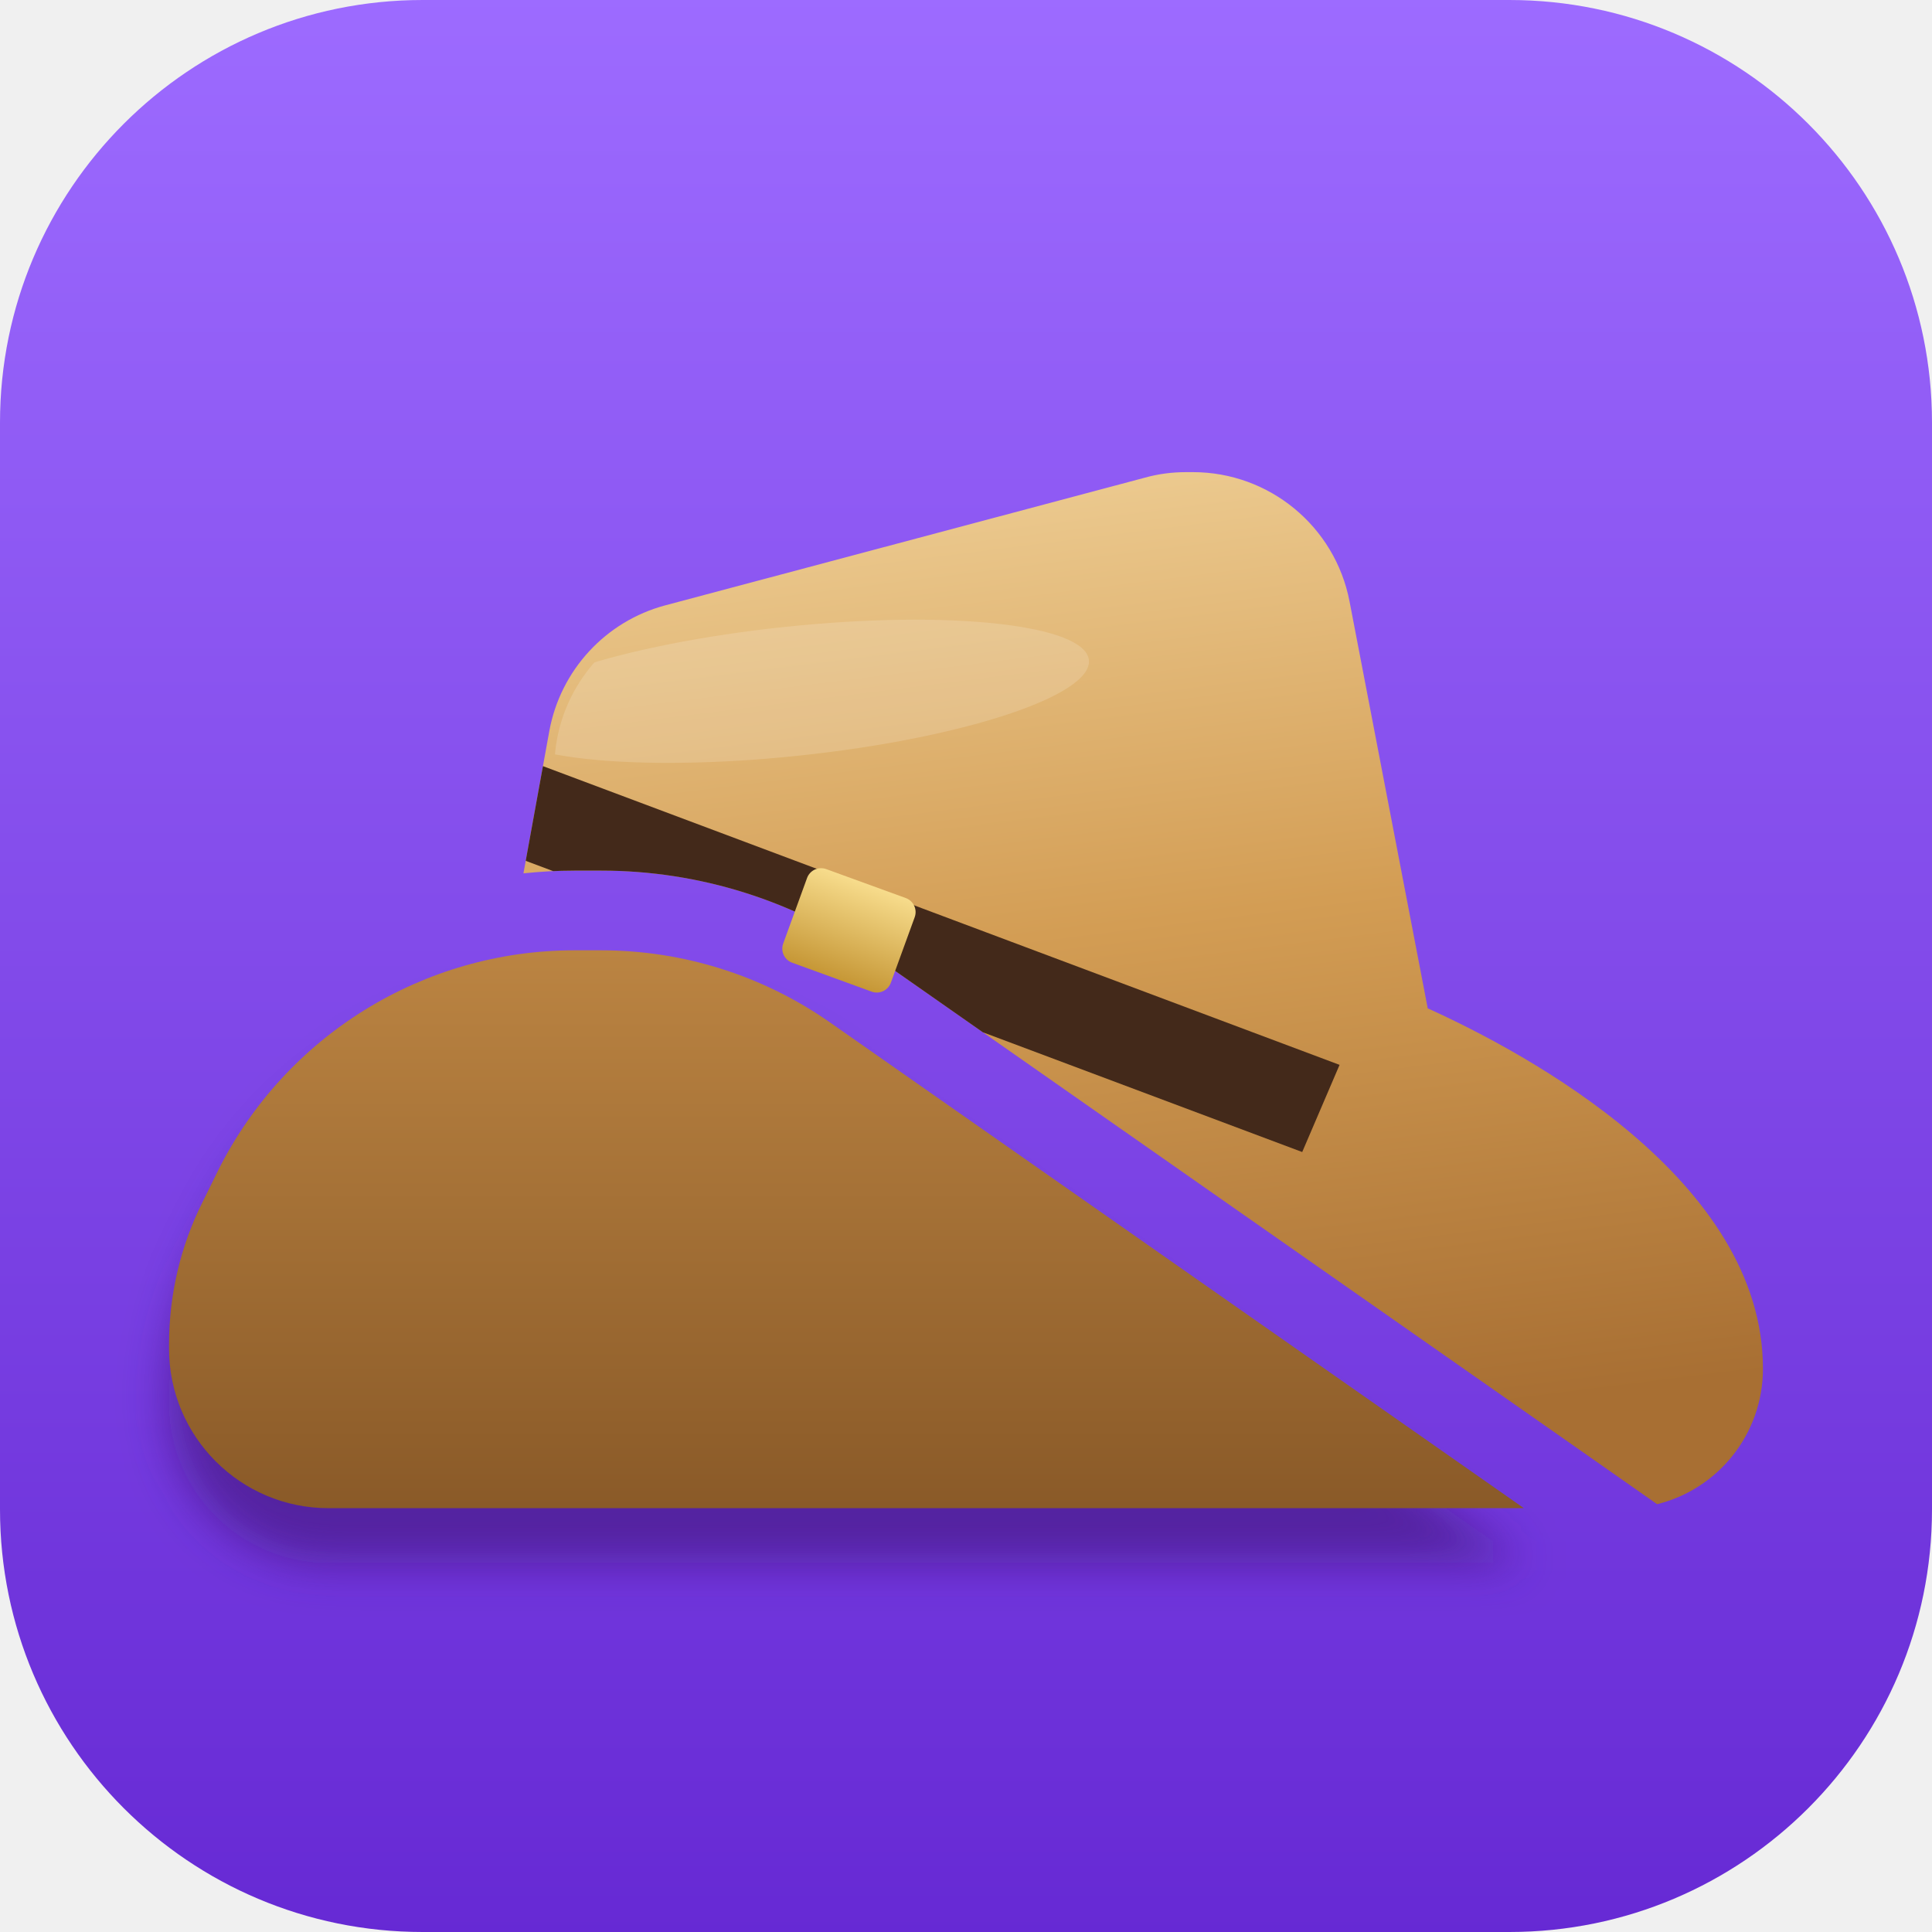
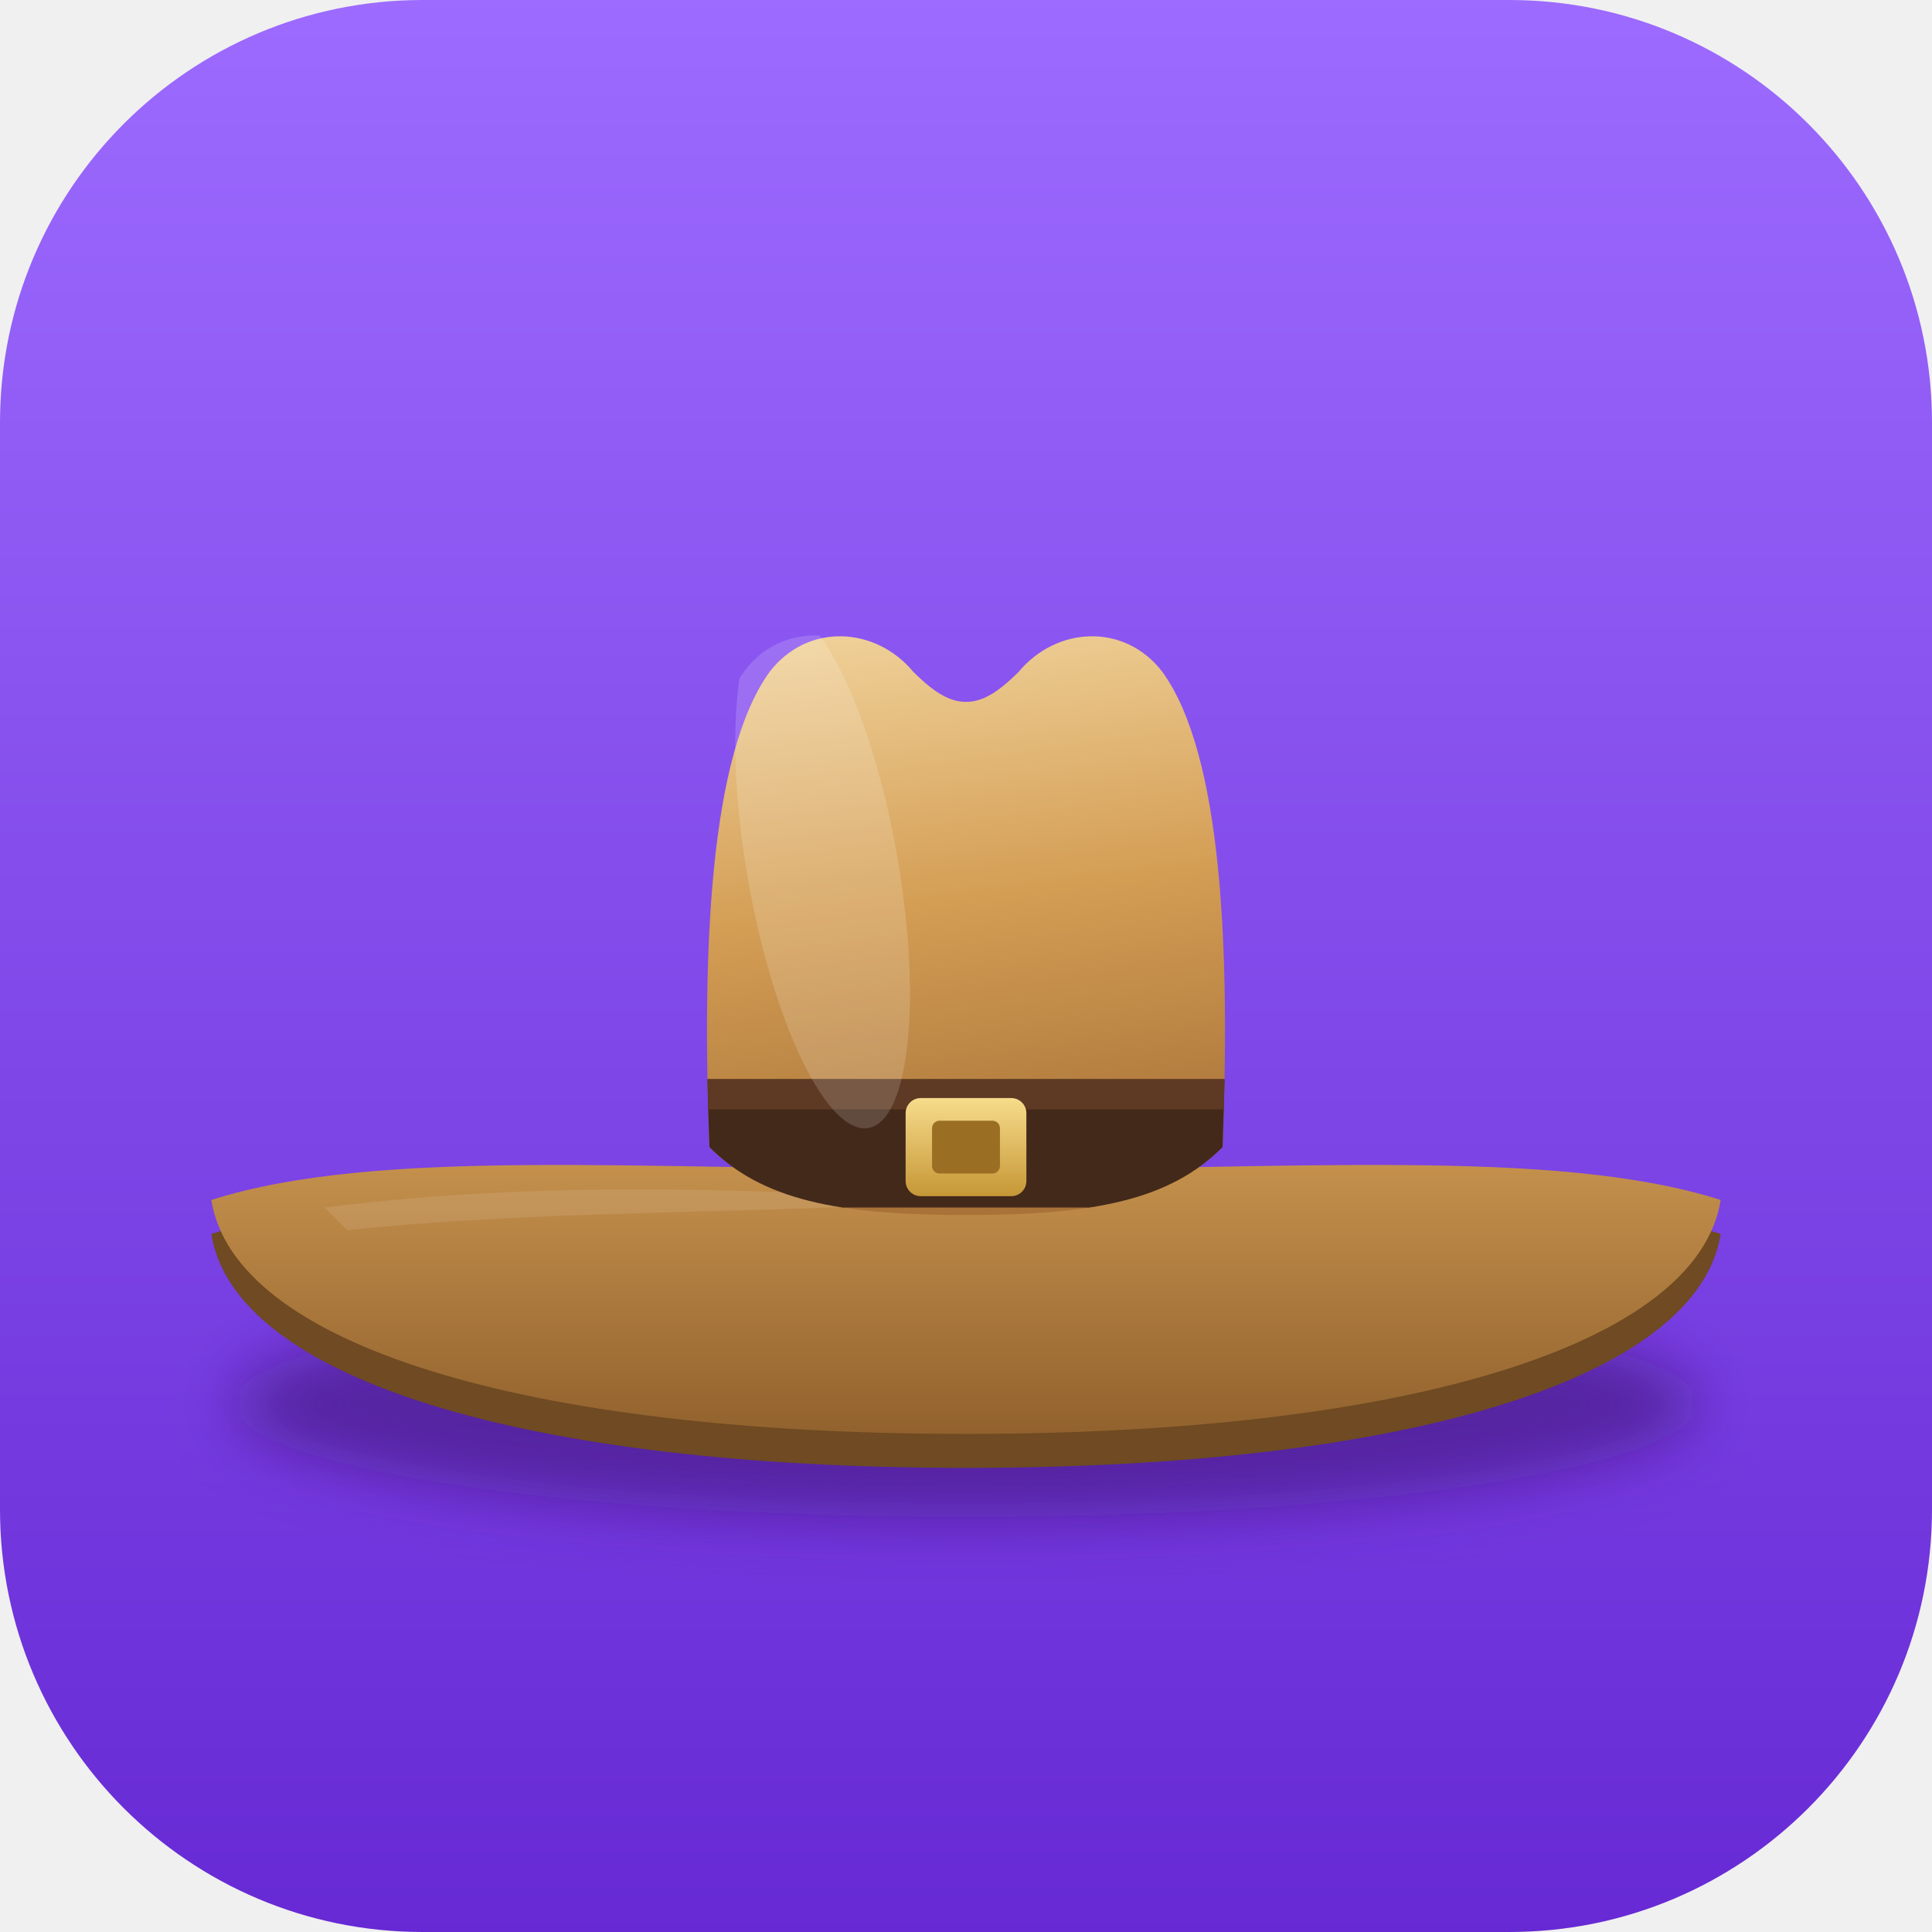
<svg xmlns="http://www.w3.org/2000/svg" viewBox="0 0 512 512" role="img" aria-label="Cowboy">
  <defs>
    <linearGradient id="bg" x1="0" y1="0" x2="0" y2="1">
      <stop offset="0" stop-color="#9d6bff" />
      <stop offset="1" stop-color="#6629d4" />
    </linearGradient>
-     <linearGradient id="crown" x1="0" y1="0" x2="0.15" y2="1">
-       <stop offset="0" stop-color="#f0d199" />
-       <stop offset="0.5" stop-color="#d39d54" />
-       <stop offset="1" stop-color="#a86f33" />
+     <linearGradient id="crown" x1="0" y1="0" x2="0.12" y2="1">
+       <stop offset="0" stop-color="#f1d39c" />
+       <stop offset="0.5" stop-color="#d49e55" />
+       <stop offset="1" stop-color="#a87238" />
    </linearGradient>
-     <linearGradient id="brimNear" x1="0" y1="0" x2="0" y2="1">
-       <stop offset="0" stop-color="#bb8442" />
-       <stop offset="1" stop-color="#8a5a28" />
+     <linearGradient id="brim" x1="0" y1="0" x2="0" y2="1">
+       <stop offset="0" stop-color="#c4904c" />
+       <stop offset="1" stop-color="#92622e" />
    </linearGradient>
    <linearGradient id="buckle" x1="0" y1="0" x2="0" y2="1">
      <stop offset="0" stop-color="#f7dc8c" />
      <stop offset="1" stop-color="#c69736" />
    </linearGradient>
    <filter id="soft" x="-30%" y="-30%" width="160%" height="160%">
-       <feGaussianBlur stdDeviation="9" />
+       <feGaussianBlur stdDeviation="8" />
    </filter>
    <clipPath id="crownClip">
-       <path d="M152.7 135.9l-10.4 57.2c6.8-.7 13.6-1.1 20.5-1.1l10.7 0c39.4 0 77.8 12.1 110.1 34.7L562.4 421.8l35.1 24.6c24.4-6 42.5-28.1 42.5-54.4c0-75.8-94.7-126.6-134.6-144.7L474 83.9C468.2 53.8 441.8 32 411.1 32l-2.7 0c-5.6 0-11.1 .7-16.5 2.2L199.2 85.5c-23.9 6.4-42 26-46.5 50.4z" />
+       <path d="M188 304 C186 252 188 200 204 178 C214 165 232 166 242 178 C248 184 252 186 256 186 C260 186 264 184 270 178 C280 166 298 165 308 178 C324 200 326 252 324 304 C310 318 290 322 256 322 C222 322 202 318 188 304 Z" />
    </clipPath>
  </defs>
  <rect width="512" height="512" rx="112" fill="url(#bg)" />
-   <g transform="translate(44.8 104) scale(0.66)">
-     <path d="M0 384c0 35.3 28.7 64 64 64l480 0L265.3 252.9c-26.9-18.8-58.9-28.9-91.8-28.9l-10.7 0c-60.6 0-116 34.2-143.1 88.4L13.5 325C4.6 342.7 0 362.3 0 382.2L0 384z" transform="translate(0 22)" fill="#350f63" opacity="0.5" filter="url(#soft)" />
-     <path d="M0 384c0 35.3 28.7 64 64 64l480 0L265.3 252.9c-26.9-18.8-58.9-28.9-91.8-28.9l-10.7 0c-60.6 0-116 34.2-143.1 88.4L13.5 325C4.6 342.7 0 362.3 0 382.2L0 384z" fill="url(#brimNear)" />
-     <path d="M152.7 135.9l-10.4 57.2c6.8-.7 13.6-1.1 20.5-1.1l10.7 0c39.4 0 77.8 12.1 110.1 34.7L562.4 421.8l35.1 24.6c24.4-6 42.5-28.1 42.5-54.4c0-75.8-94.7-126.6-134.6-144.7L474 83.9C468.2 53.8 441.8 32 411.1 32l-2.7 0c-5.6 0-11.1 .7-16.5 2.2L199.2 85.5c-23.9 6.4-42 26-46.5 50.4z" fill="url(#crown)" />
-     <g clip-path="url(#crownClip)">
-       <path d="M150 150 L470 270 L455 305 L135 185 Z" fill="#43291a" />
-     </g>
-     <rect x="250" y="196" width="46" height="40" rx="6" transform="rotate(20 273 216)" fill="url(#buckle)" />
-     <ellipse clip-path="url(#crownClip)" cx="250" cy="120" rx="120" ry="26" fill="#ffffff" opacity="0.16" transform="rotate(-6 250 120)" />
+   <ellipse cx="256" cy="372" rx="194" ry="30" fill="#350f63" opacity="0.5" filter="url(#soft)" />
+   <path d="M56 318 C100 304 170 310 256 310 C342 310 412 304 456 318 C450 356 374 380 256 380 C138 380 62 356 56 318 Z" transform="translate(0 9)" fill="#6f4a22" />
+   <path d="M56 318 C100 304 170 310 256 310 C342 310 412 304 456 318 C450 356 374 380 256 380 C138 380 62 356 56 318 Z" fill="url(#brim)" />
+   <path d="M86 320 C150 312 210 316 252 318 C210 322 150 320 92 326 Z" fill="#ffffff" opacity="0.10" />
+   <path d="M188 304 C186 252 188 200 204 178 C214 165 232 166 242 178 C248 184 252 186 256 186 C260 186 264 184 270 178 C280 166 298 165 308 178 C324 200 326 252 324 304 C310 318 290 322 256 322 C222 322 202 318 188 304 Z" fill="url(#crown)" />
+   <g clip-path="url(#crownClip)">
+     <rect x="180" y="286" width="152" height="34" fill="#43291a" />
+     <rect x="180" y="286" width="152" height="8" fill="#5e3a24" />
  </g>
+   <rect x="240" y="291" width="32" height="26" rx="4" fill="url(#buckle)" />
+   <rect x="247" y="297" width="18" height="14" rx="2" fill="#9a6f24" />
+   <ellipse clip-path="url(#crownClip)" cx="218" cy="230" rx="20" ry="70" fill="#ffffff" opacity="0.16" transform="rotate(-10 218 230)" />
</svg>
